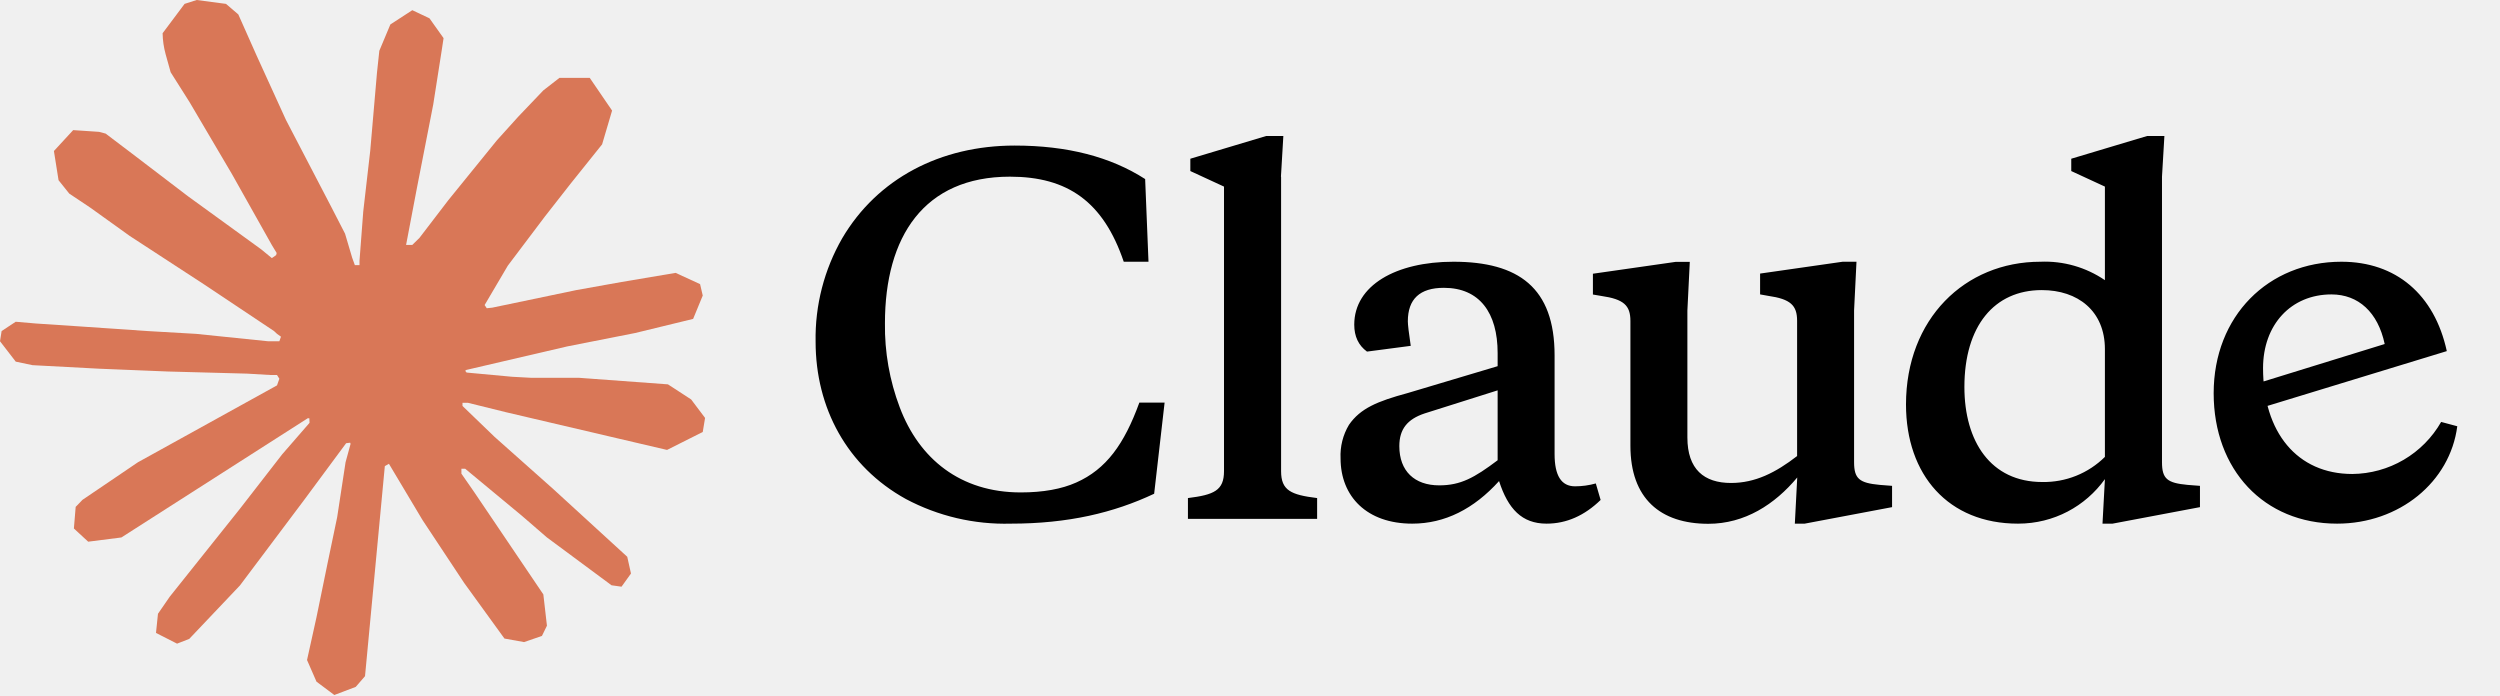
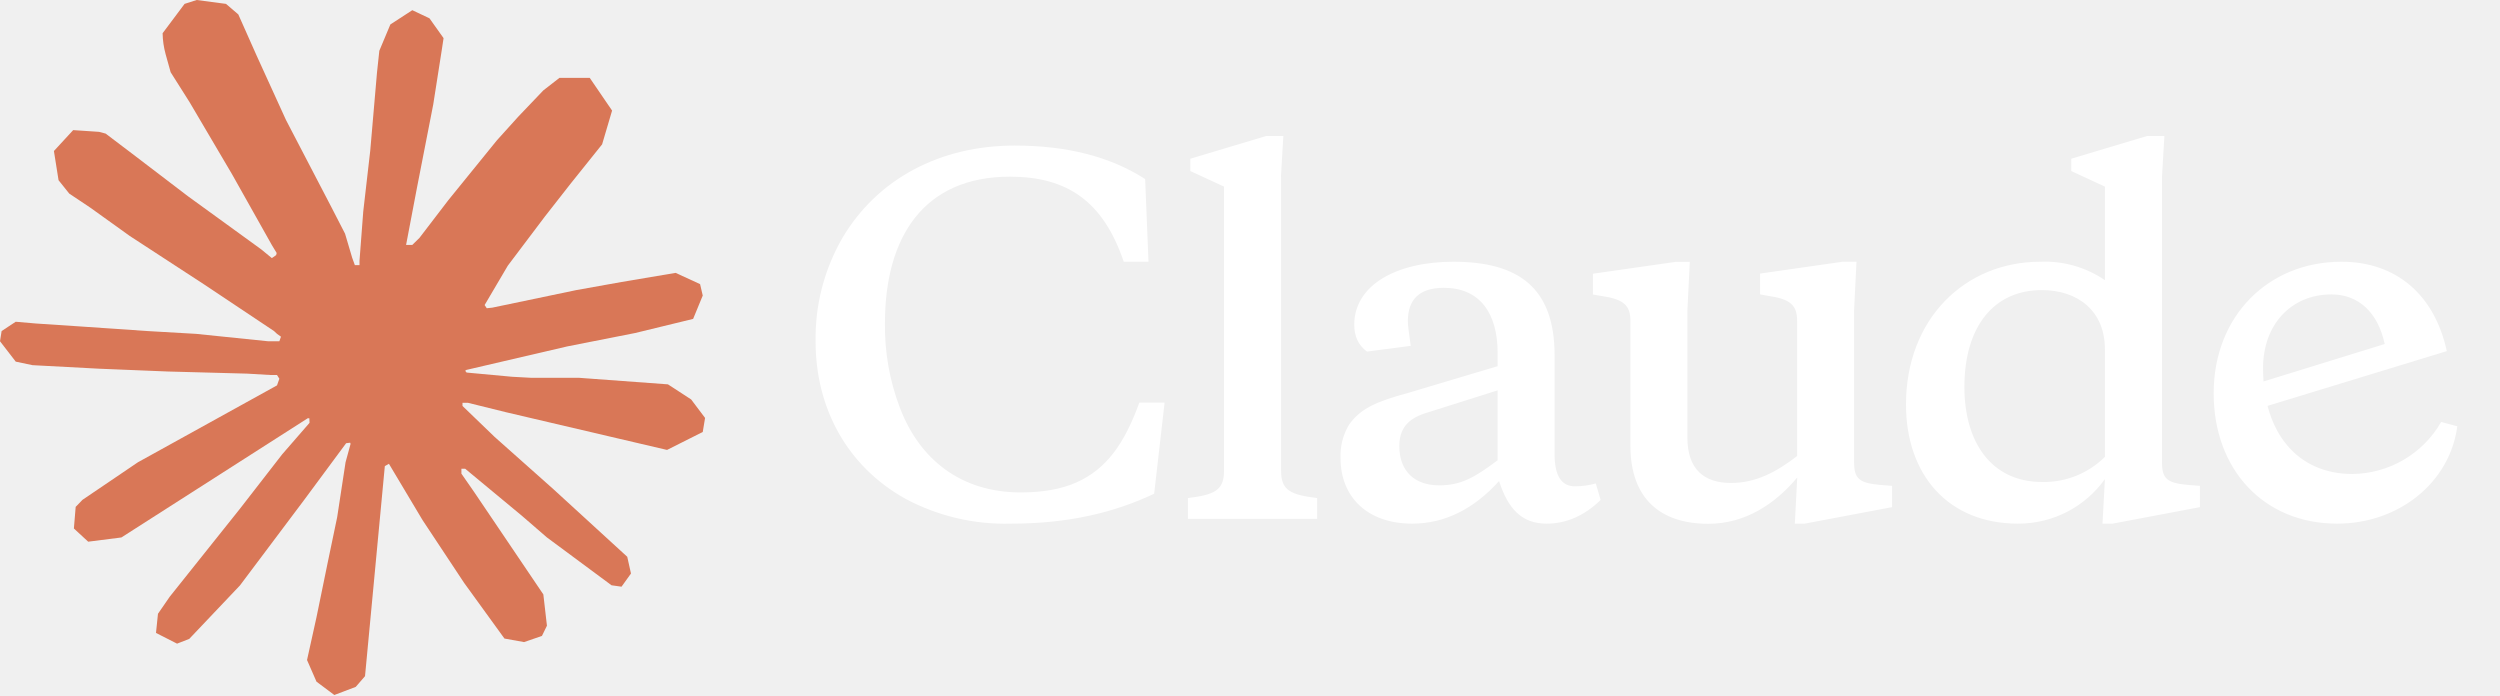
<svg xmlns="http://www.w3.org/2000/svg" width="133" height="37" viewBox="0 0 133 37" fill="none">
  <g clip-path="url(#clip0_2002_3)">
    <path d="M7.36 24.58L14.737 20.502L14.862 20.148L14.737 19.95H14.379L13.144 19.877L8.927 19.764L5.272 19.615L1.73 19.427L0.838 19.24L0 18.154L0.086 17.612L0.836 17.117L1.908 17.21L4.284 17.368L7.844 17.612L10.426 17.761L14.254 18.154H14.862L14.948 17.912L14.738 17.761L14.577 17.612L10.892 15.153L6.903 12.553L4.815 11.055L3.684 10.299L3.115 9.587L2.868 8.034L3.893 6.922L5.27 7.014L5.622 7.108L7.017 8.165L9.999 10.439L13.893 13.263L14.463 13.731L14.69 13.572L14.719 13.46L14.463 13.038L12.345 9.27L10.085 5.434L9.079 3.844L8.813 2.89C8.712 2.524 8.657 2.147 8.651 1.767L9.82 0.206L10.465 0L12.022 0.206L12.678 0.767L13.647 2.946L15.213 6.38L17.644 11.047L18.356 12.431L18.736 13.713L18.878 14.105H19.125V13.881L19.325 11.252L19.696 8.025L20.055 3.873L20.18 2.702L20.768 1.3L21.935 0.542L22.848 0.974L23.598 2.029L23.494 2.713L23.047 5.565L22.173 10.037L21.604 13.029H21.935L22.315 12.656L23.855 10.644L26.436 7.464L27.577 6.201L28.906 4.808L29.761 4.144H31.375L32.563 5.883L32.032 7.68L30.369 9.755L28.992 11.514L27.016 14.133L25.782 16.228L25.896 16.398L26.19 16.367L30.653 15.434L33.065 15.002L35.942 14.517L37.244 15.115L37.386 15.723L36.874 16.966L33.796 17.715L30.188 18.427L24.813 19.679L24.747 19.726L24.824 19.82L27.244 20.044L28.279 20.1H30.814L35.534 20.447L36.769 21.251L37.51 22.234L37.386 22.981L35.487 23.936L32.924 23.337L26.94 21.935L24.889 21.428H24.605V21.597L26.313 23.243L29.448 26.031L33.37 29.621L33.568 30.511L33.065 31.212L32.533 31.137L29.087 28.584L27.757 27.433L24.747 24.937H24.547V25.199L25.241 26.199L28.906 31.623L29.097 33.287L28.831 33.831L27.881 34.159L26.837 33.971L24.689 31.006L22.478 27.667L20.691 24.674L20.473 24.797L19.419 35.972L18.925 36.542L17.786 36.974L16.837 36.264L16.334 35.113L16.837 32.839L17.445 29.875L17.937 27.518L18.384 24.591L18.65 23.617L18.631 23.552L18.413 23.58L16.171 26.61L12.764 31.147L10.067 33.99L9.42 34.242L8.299 33.672L8.404 32.653L9.03 31.745L12.763 27.068L15.013 24.169L16.467 22.495L16.457 22.252H16.371L6.458 28.593L4.692 28.818L3.931 28.116L4.026 26.966L4.387 26.592L7.369 24.571L7.36 24.58Z" fill="#D97757" />
  </g>
  <g clip-path="url(#clip1_2002_3)">
-     <path d="M54.303 26.197C51.094 26.197 48.901 24.415 47.866 21.671C47.325 20.242 47.058 18.724 47.079 17.196C47.079 12.595 49.151 9.399 53.728 9.399C56.803 9.399 58.702 10.735 59.783 13.924H61.1L60.922 9.526C59.08 8.341 56.778 7.744 53.978 7.744C50.033 7.744 46.676 9.501 44.809 12.671C43.845 14.344 43.355 16.247 43.39 18.177C43.39 21.696 45.059 24.816 48.192 26.547C49.907 27.459 51.83 27.911 53.773 27.858C56.829 27.858 59.253 27.279 61.401 26.267L61.957 21.417H60.614C59.809 23.632 58.849 24.961 57.258 25.669C56.478 26.018 55.492 26.197 54.303 26.197ZM68.146 9.399L68.274 7.234H67.366L63.326 8.444V9.1L65.117 9.927V25.064C65.117 26.095 64.586 26.324 63.198 26.497V27.603H70.071V26.497C68.678 26.324 68.154 26.095 68.154 25.064V9.405L68.146 9.399ZM95.478 27.858H96.009L100.658 26.98V25.847L100.005 25.796C98.918 25.694 98.637 25.472 98.637 24.586V16.515L98.765 13.924H98.03L93.637 14.554V15.662L94.066 15.739C95.255 15.91 95.606 16.241 95.606 17.069V24.262C94.468 25.141 93.381 25.694 92.09 25.694C90.658 25.694 89.769 24.968 89.769 23.274V16.523L89.897 13.932H89.142L84.743 14.562V15.669L85.198 15.746C86.387 15.918 86.738 16.249 86.738 17.076V23.715C86.738 26.528 88.337 27.866 90.881 27.866C92.825 27.866 94.417 26.834 95.613 25.402L95.485 27.865L95.478 27.858ZM82.704 18.903C82.704 15.306 80.786 13.924 77.32 13.924C74.265 13.924 72.046 15.184 72.046 17.272C72.046 17.896 72.27 18.374 72.724 18.705L75.051 18.399C74.948 17.7 74.897 17.273 74.897 17.095C74.897 15.91 75.531 15.312 76.815 15.312C78.714 15.312 79.674 16.643 79.674 18.782V19.481L74.879 20.913C73.28 21.346 72.371 21.723 71.765 22.601C71.443 23.138 71.288 23.758 71.318 24.383C71.318 26.42 72.724 27.858 75.128 27.858C76.867 27.858 78.408 27.075 79.75 25.593C80.229 27.075 80.965 27.858 82.276 27.858C83.337 27.858 84.295 27.431 85.153 26.598L84.897 25.719C84.537 25.82 84.165 25.872 83.791 25.872C83.056 25.872 82.704 25.293 82.704 24.16V18.903ZM76.566 25.821C75.255 25.821 74.444 25.064 74.444 23.734C74.444 22.83 74.872 22.301 75.787 21.995L79.674 20.767V24.485C78.433 25.42 77.706 25.821 76.566 25.821ZM117.038 26.98V25.847L116.38 25.796C115.292 25.694 115.018 25.472 115.018 24.586V9.399L115.146 7.234H114.231L110.191 8.444V9.1L111.981 9.927V14.905C110.972 14.217 109.768 13.872 108.547 13.924C104.532 13.924 101.399 16.967 101.399 21.518C101.399 25.267 103.65 27.858 107.358 27.858C109.276 27.858 110.945 26.93 111.981 25.49L111.853 27.858H112.389L117.038 26.98ZM108.623 15.433C110.542 15.433 111.981 16.541 111.981 18.577V24.307C111.543 24.741 111.023 25.082 110.451 25.312C109.879 25.541 109.266 25.654 108.65 25.643C105.9 25.643 104.506 23.479 104.506 20.589C104.506 17.342 106.097 15.433 108.623 15.433ZM126.865 18.298C126.507 16.617 125.471 15.663 124.032 15.663C121.884 15.663 120.394 17.273 120.394 19.583C120.394 23.002 122.211 25.216 125.145 25.216C126.106 25.207 127.048 24.947 127.877 24.461C128.706 23.975 129.393 23.281 129.869 22.447L130.727 22.677C130.343 25.643 127.645 27.858 124.333 27.858C120.445 27.858 117.767 24.994 117.767 20.92C117.767 16.814 120.676 13.924 124.563 13.924C127.465 13.924 129.512 15.662 130.17 18.679L120.043 21.773V20.41L126.865 18.302V18.297V18.298Z" fill="currentColor" />
+     <path d="M54.303 26.197C51.094 26.197 48.901 24.415 47.866 21.671C47.325 20.242 47.058 18.724 47.079 17.196C47.079 12.595 49.151 9.399 53.728 9.399C56.803 9.399 58.702 10.735 59.783 13.924H61.1L60.922 9.526C59.08 8.341 56.778 7.744 53.978 7.744C50.033 7.744 46.676 9.501 44.809 12.671C43.845 14.344 43.355 16.247 43.39 18.177C43.39 21.696 45.059 24.816 48.192 26.547C49.907 27.459 51.83 27.911 53.773 27.858C56.829 27.858 59.253 27.279 61.401 26.267L61.957 21.417H60.614C59.809 23.632 58.849 24.961 57.258 25.669C56.478 26.018 55.492 26.197 54.303 26.197ZM68.146 9.399L68.274 7.234H67.366L63.326 8.444V9.1L65.117 9.927V25.064C65.117 26.095 64.586 26.324 63.198 26.497V27.603H70.071V26.497C68.678 26.324 68.154 26.095 68.154 25.064V9.405L68.146 9.399ZM95.478 27.858H96.009L100.658 26.98V25.847L100.005 25.796C98.918 25.694 98.637 25.472 98.637 24.586V16.515L98.765 13.924H98.03L93.637 14.554V15.662L94.066 15.739C95.255 15.91 95.606 16.241 95.606 17.069V24.262C94.468 25.141 93.381 25.694 92.09 25.694C90.658 25.694 89.769 24.968 89.769 23.274V16.523L89.897 13.932H89.142L84.743 14.562V15.669L85.198 15.746C86.387 15.918 86.738 16.249 86.738 17.076V23.715C86.738 26.528 88.337 27.866 90.881 27.866C92.825 27.866 94.417 26.834 95.613 25.402L95.485 27.865L95.478 27.858ZM82.704 18.903C82.704 15.306 80.786 13.924 77.32 13.924C74.265 13.924 72.046 15.184 72.046 17.272C72.046 17.896 72.27 18.374 72.724 18.705L75.051 18.399C74.948 17.7 74.897 17.273 74.897 17.095C74.897 15.91 75.531 15.312 76.815 15.312C78.714 15.312 79.674 16.643 79.674 18.782V19.481L74.879 20.913C73.28 21.346 72.371 21.723 71.765 22.601C71.443 23.138 71.288 23.758 71.318 24.383C71.318 26.42 72.724 27.858 75.128 27.858C76.867 27.858 78.408 27.075 79.75 25.593C80.229 27.075 80.965 27.858 82.276 27.858C83.337 27.858 84.295 27.431 85.153 26.598L84.897 25.719C84.537 25.82 84.165 25.872 83.791 25.872C83.056 25.872 82.704 25.293 82.704 24.16V18.903ZM76.566 25.821C75.255 25.821 74.444 25.064 74.444 23.734C74.444 22.83 74.872 22.301 75.787 21.995L79.674 20.767V24.485C78.433 25.42 77.706 25.821 76.566 25.821ZM117.038 26.98V25.847L116.38 25.796C115.292 25.694 115.018 25.472 115.018 24.586V9.399L115.146 7.234H114.231L110.191 8.444V9.1L111.981 9.927V14.905C110.972 14.217 109.768 13.872 108.547 13.924C104.532 13.924 101.399 16.967 101.399 21.518C101.399 25.267 103.65 27.858 107.358 27.858C109.276 27.858 110.945 26.93 111.981 25.49L111.853 27.858H112.389L117.038 26.98ZM108.623 15.433C110.542 15.433 111.981 16.541 111.981 18.577V24.307C111.543 24.741 111.023 25.082 110.451 25.312C109.879 25.541 109.266 25.654 108.65 25.643C105.9 25.643 104.506 23.479 104.506 20.589C104.506 17.342 106.097 15.433 108.623 15.433ZM126.865 18.298C126.507 16.617 125.471 15.663 124.032 15.663C121.884 15.663 120.394 17.273 120.394 19.583C120.394 23.002 122.211 25.216 125.145 25.216C126.106 25.207 127.048 24.947 127.877 24.461C128.706 23.975 129.393 23.281 129.869 22.447L130.727 22.677C130.343 25.643 127.645 27.858 124.333 27.858C120.445 27.858 117.767 24.994 117.767 20.92C117.767 16.814 120.676 13.924 124.563 13.924C127.465 13.924 129.512 15.662 130.17 18.679L120.043 21.773V20.41L126.865 18.302V18.297V18.298Z" fill="white" />
  </g>
  <defs>
    <clipPath id="clip0_2002_3">
      <rect width="37.51" height="36.974" fill="white" />
    </clipPath>
    <clipPath id="clip1_2002_3">
      <rect width="91.095" height="22.506" fill="white" transform="translate(41.5098 7.23438)" />
    </clipPath>
  </defs>
</svg>
